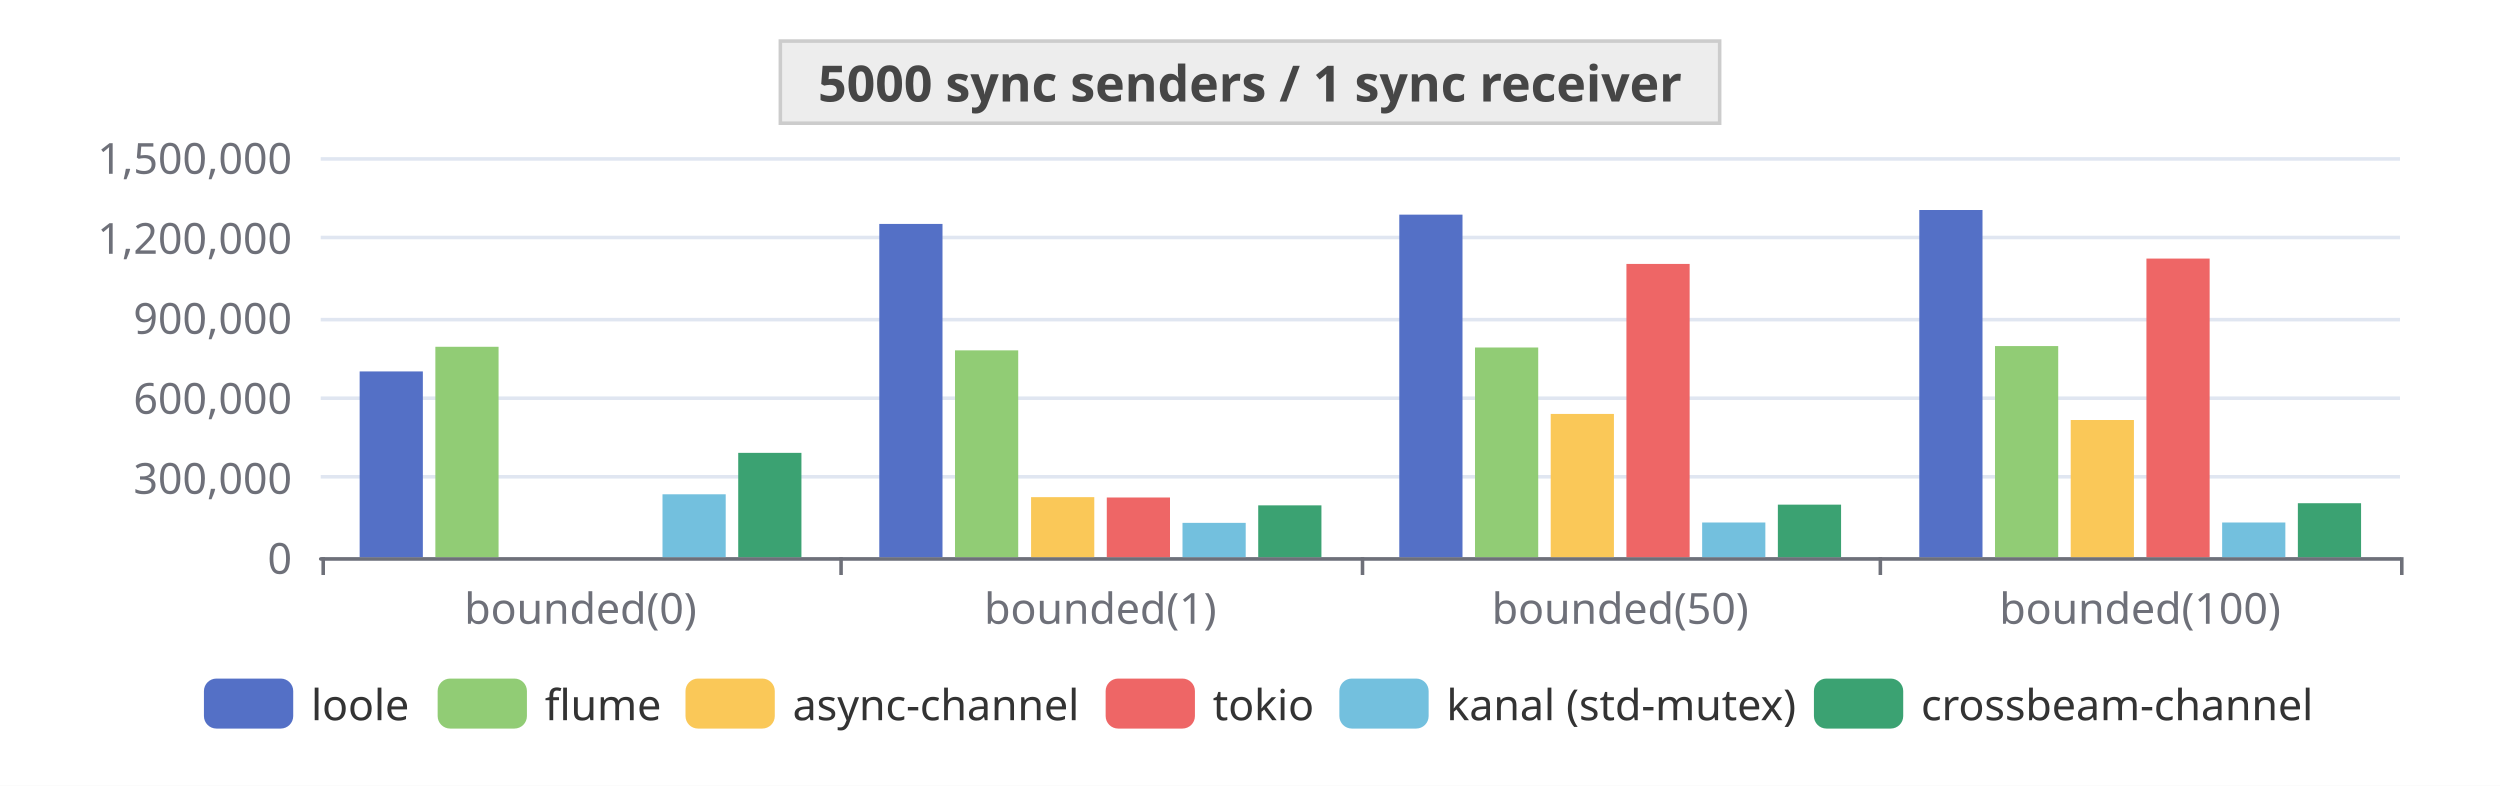
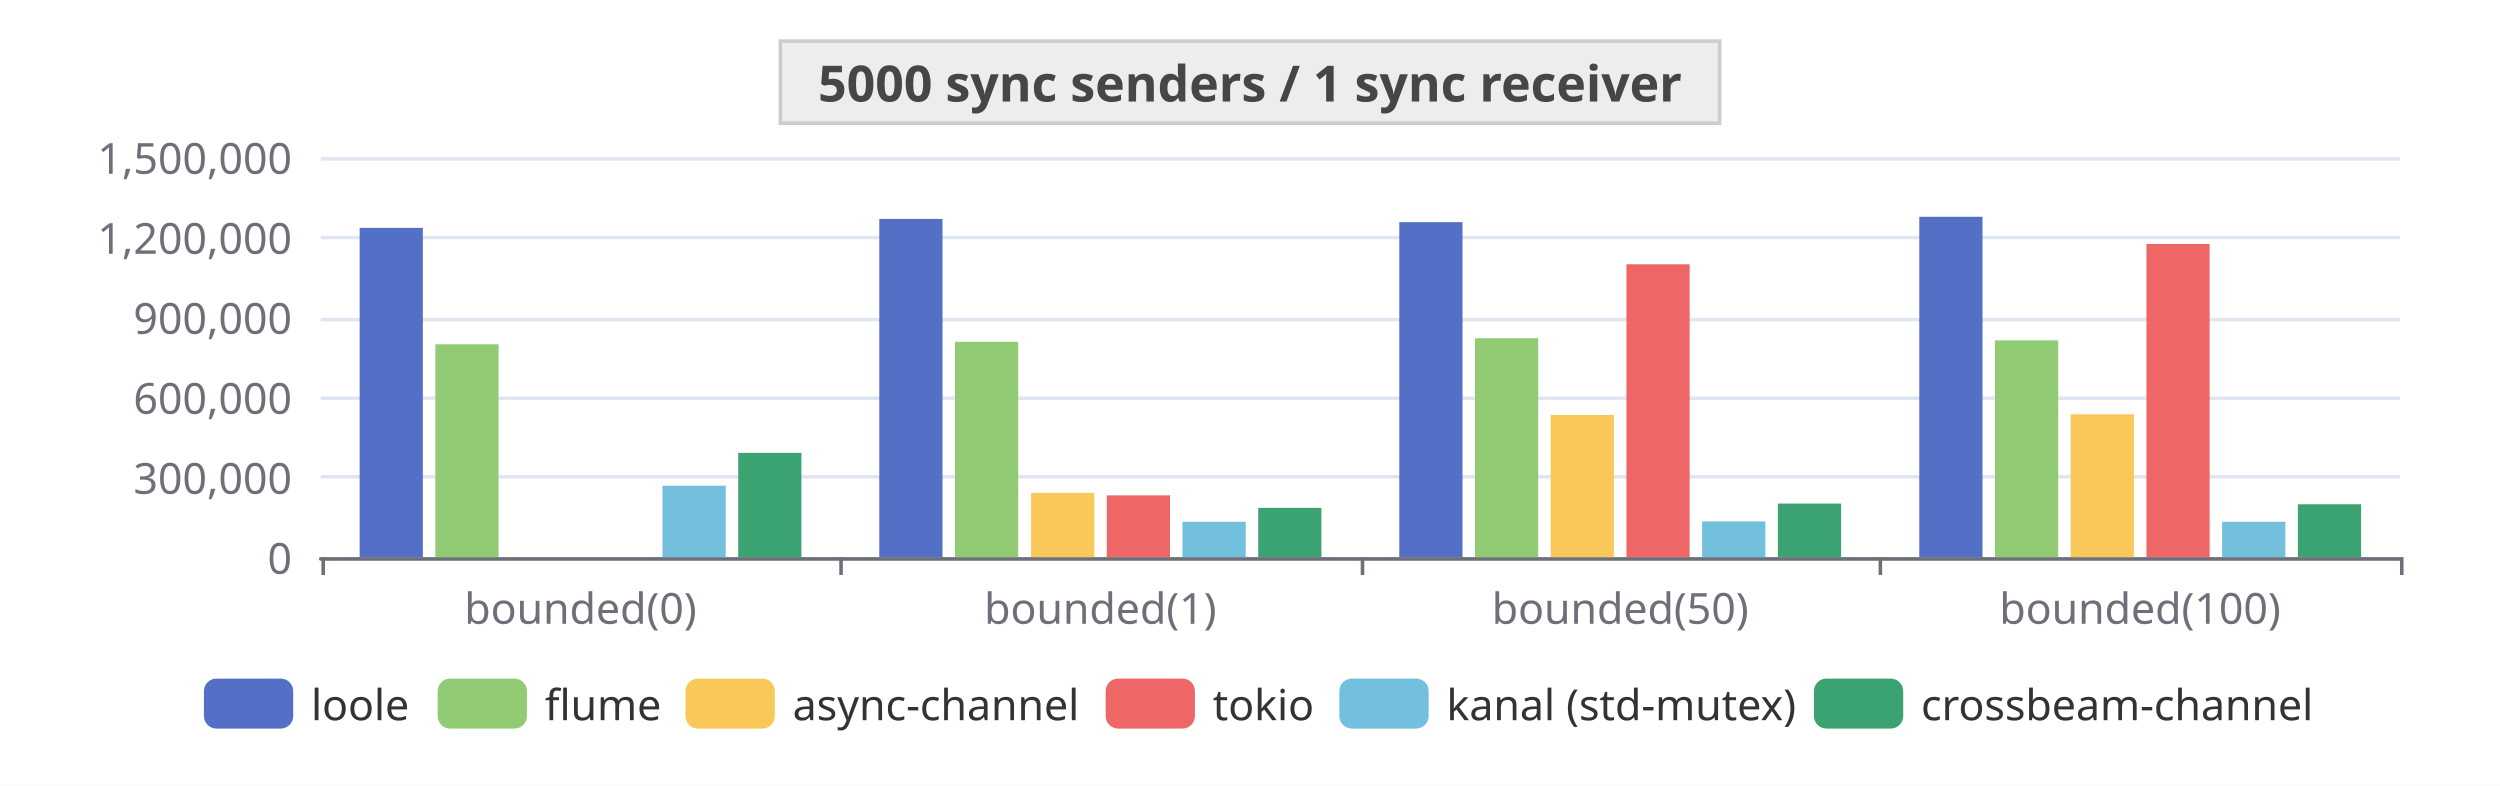
<svg xmlns="http://www.w3.org/2000/svg" width="700" height="220" version="1.1" baseProfile="full" viewBox="0 0 700 220">
  <rect width="700" height="220" x="0" y="0" id="0" fill="white" />
  <path d="M89.8 156.5L672 156.5" fill="none" stroke="#E0E6F1" />
  <path d="M89.8 133.5L672 133.5" fill="none" stroke="#E0E6F1" />
  <path d="M89.8 111.5L672 111.5" fill="none" stroke="#E0E6F1" />
  <path d="M89.8 89.5L672 89.5" fill="none" stroke="#E0E6F1" />
  <path d="M89.8 66.5L672 66.5" fill="none" stroke="#E0E6F1" />
  <path d="M89.8 44.5L672 44.5" fill="none" stroke="#E0E6F1" />
  <path d="M89.8 156.5L672 156.5" fill="none" stroke="#6E7079" stroke-linecap="round" />
  <path d="M90.5 156L90.5 161" fill="none" stroke="#6E7079" />
  <path d="M235.5 156L235.5 161" fill="none" stroke="#6E7079" />
  <path d="M381.5 156L381.5 161" fill="none" stroke="#6E7079" />
  <path d="M526.5 156L526.5 161" fill="none" stroke="#6E7079" />
  <path d="M672.5 156L672.5 161" fill="none" stroke="#6E7079" />
  <text dominant-baseline="central" text-anchor="end" style="font-size:12px;font-family:sans-serif;" transform="translate(81.76 156)" fill="#6E7079">0</text>
  <text dominant-baseline="central" text-anchor="end" style="font-size:12px;font-family:sans-serif;" transform="translate(81.76 133.6)" fill="#6E7079">300,000</text>
  <text dominant-baseline="central" text-anchor="end" style="font-size:12px;font-family:sans-serif;" transform="translate(81.76 111.2)" fill="#6E7079">600,000</text>
  <text dominant-baseline="central" text-anchor="end" style="font-size:12px;font-family:sans-serif;" transform="translate(81.76 88.8)" fill="#6E7079">900,000</text>
  <text dominant-baseline="central" text-anchor="end" style="font-size:12px;font-family:sans-serif;" transform="translate(81.76 66.4)" fill="#6E7079">1,200,000</text>
  <text dominant-baseline="central" text-anchor="end" style="font-size:12px;font-family:sans-serif;" transform="translate(81.76 44)" fill="#6E7079">1,500,000</text>
  <text dominant-baseline="central" text-anchor="middle" style="font-size:12px;font-family:sans-serif;" y="6" transform="translate(162.54 164)" fill="#6E7079">bounded(0)</text>
  <text dominant-baseline="central" text-anchor="middle" style="font-size:12px;font-family:sans-serif;" y="6" transform="translate(308.1 164)" fill="#6E7079">bounded(1)</text>
  <text dominant-baseline="central" text-anchor="middle" style="font-size:12px;font-family:sans-serif;" y="6" transform="translate(453.66 164)" fill="#6E7079">bounded(50)</text>
  <text dominant-baseline="central" text-anchor="middle" style="font-size:12px;font-family:sans-serif;" y="6" transform="translate(599.22 164)" fill="#6E7079">bounded(100)</text>
-   <path d="M100.7 156l17.7 0l0 -52l-17.7 0Z" fill="#5470c6" />
-   <path d="M246.2 156l17.7 0l0 -93.3l-17.7 0Z" fill="#5470c6" />
-   <path d="M391.8 156l17.7 0l0 -95.9l-17.7 0Z" fill="#5470c6" />
-   <path d="M537.4 156l17.7 0l0 -97.2l-17.7 0Z" fill="#5470c6" />
-   <path d="M121.9 156l17.7 0l0 -58.9l-17.7 0Z" fill="#91cc75" />
-   <path d="M267.4 156l17.7 0l0 -57.9l-17.7 0Z" fill="#91cc75" />
-   <path d="M413 156l17.7 0l0 -58.7l-17.7 0Z" fill="#91cc75" />
-   <path d="M558.6 156l17.7 0l0 -59.1l-17.7 0Z" fill="#91cc75" />
+   <path d="M100.7 156l17.7 0l0 -92.2l-17.7 0Z" fill="#5470c6" />
+   <path d="M246.2 156l17.7 0l0 -94.7l-17.7 0Z" fill="#5470c6" />
+   <path d="M391.8 156l17.7 0l0 -93.8l-17.7 0Z" fill="#5470c6" />
+   <path d="M537.4 156l17.7 0l0 -95.3l-17.7 0Z" fill="#5470c6" />
+   <path d="M121.9 156l17.7 0l0 -59.6l-17.7 0Z" fill="#91cc75" />
+   <path d="M267.4 156l17.7 0l0 -60.3l-17.7 0Z" fill="#91cc75" />
+   <path d="M413 156l17.7 0l0 -61.3l-17.7 0Z" fill="#91cc75" />
+   <path d="M558.6 156l17.7 0l0 -60.7l-17.7 0Z" fill="#91cc75" />
  <path d="M143.1 156l17.7 0l0 0l-17.7 0Z" fill="#fac858" />
-   <path d="M288.7 156l17.7 0l0 -16.8l-17.7 0Z" fill="#fac858" />
-   <path d="M434.2 156l17.7 0l0 -40.1l-17.7 0Z" fill="#fac858" />
-   <path d="M579.8 156l17.7 0l0 -38.4l-17.7 0Z" fill="#fac858" />
+   <path d="M288.7 156l17.7 0l0 -18l-17.7 0Z" fill="#fac858" />
+   <path d="M434.2 156l17.7 0l0 -39.8l-17.7 0Z" fill="#fac858" />
+   <path d="M579.8 156l17.7 0l0 -40l-17.7 0Z" fill="#fac858" />
  <path d="M164.3 156l17.7 0l0 0l-17.7 0Z" fill="#ee6666" />
-   <path d="M309.9 156l17.7 0l0 -16.7l-17.7 0Z" fill="#ee6666" />
-   <path d="M455.4 156l17.7 0l0 -82.1l-17.7 0Z" fill="#ee6666" />
-   <path d="M601 156l17.7 0l0 -83.6l-17.7 0Z" fill="#ee6666" />
-   <path d="M185.5 156l17.7 0l0 -17.6l-17.7 0Z" fill="#73c0de" />
-   <path d="M331.1 156l17.7 0l0 -9.6l-17.7 0Z" fill="#73c0de" />
-   <path d="M476.6 156l17.7 0l0 -9.7l-17.7 0Z" fill="#73c0de" />
-   <path d="M622.2 156l17.7 0l0 -9.7l-17.7 0Z" fill="#73c0de" />
+   <path d="M309.9 156l17.7 0l0 -17.3l-17.7 0Z" fill="#ee6666" />
+   <path d="M455.4 156l17.7 0l0 -82l-17.7 0Z" fill="#ee6666" />
+   <path d="M601 156l17.7 0l0 -87.7l-17.7 0Z" fill="#ee6666" />
+   <path d="M185.5 156l17.7 0l0 -20l-17.7 0Z" fill="#73c0de" />
+   <path d="M331.1 156l17.7 0l0 -9.9l-17.7 0Z" fill="#73c0de" />
+   <path d="M476.6 156l17.7 0l0 -10l-17.7 0Z" fill="#73c0de" />
+   <path d="M622.2 156l17.7 0l0 -9.9l-17.7 0Z" fill="#73c0de" />
  <path d="M206.7 156l17.7 0l0 -29.2l-17.7 0Z" fill="#3ba272" />
-   <path d="M352.3 156l17.7 0l0 -14.5l-17.7 0Z" fill="#3ba272" />
-   <path d="M497.8 156l17.7 0l0 -14.7l-17.7 0Z" fill="#3ba272" />
-   <path d="M643.4 156l17.7 0l0 -15.1l-17.7 0Z" fill="#3ba272" />
+   <path d="M352.3 156l17.7 0l0 -13.8l-17.7 0Z" fill="#3ba272" />
+   <path d="M497.8 156l17.7 0l0 -15l-17.7 0Z" fill="#3ba272" />
+   <path d="M643.4 156l17.7 0l0 -14.8l-17.7 0Z" fill="#3ba272" />
  <path d="M-5 -5l595.8 0l0 24l-595.8 0Z" transform="translate(57.1 190)" fill="rgb(0,0,0)" fill-opacity="0" stroke="#ccc" stroke-width="0" />
  <path d="M3.5 0L21.5 0A3.5 3.5 0 0 1 25 3.5L25 10.5A3.5 3.5 0 0 1 21.5 14L3.5 14A3.5 3.5 0 0 1 0 10.5L0 3.5A3.5 3.5 0 0 1 3.5 0" transform="translate(57.1 190)" fill="#5470c6" />
  <text dominant-baseline="central" text-anchor="start" style="font-size:12px;font-family:sans-serif;" x="30" y="7" transform="translate(57.1 190)" fill="#333">loole</text>
  <path d="M3.5 0L21.5 0A3.5 3.5 0 0 1 25 3.5L25 10.5A3.5 3.5 0 0 1 21.5 14L3.5 14A3.5 3.5 0 0 1 0 10.5L0 3.5A3.5 3.5 0 0 1 3.5 0" transform="translate(122.54 190)" fill="#91cc75" />
  <text dominant-baseline="central" text-anchor="start" style="font-size:12px;font-family:sans-serif;" x="30" y="7" transform="translate(122.54 190)" fill="#333">flume</text>
  <path d="M3.5 0L21.5 0A3.5 3.5 0 0 1 25 3.5L25 10.5A3.5 3.5 0 0 1 21.5 14L3.5 14A3.5 3.5 0 0 1 0 10.5L0 3.5A3.5 3.5 0 0 1 3.5 0" transform="translate(191.94 190)" fill="#fac858" />
  <text dominant-baseline="central" text-anchor="start" style="font-size:12px;font-family:sans-serif;" x="30" y="7" transform="translate(191.94 190)" fill="#333">async-channel</text>
  <path d="M3.5 0L21.5 0A3.5 3.5 0 0 1 25 3.5L25 10.5A3.5 3.5 0 0 1 21.5 14L3.5 14A3.5 3.5 0 0 1 0 10.5L0 3.5A3.5 3.5 0 0 1 3.5 0" transform="translate(309.58 190)" fill="#ee6666" />
  <text dominant-baseline="central" text-anchor="start" style="font-size:12px;font-family:sans-serif;" x="30" y="7" transform="translate(309.58 190)" fill="#333">tokio</text>
  <path d="M3.5 0L21.5 0A3.5 3.5 0 0 1 25 3.5L25 10.5A3.5 3.5 0 0 1 21.5 14L3.5 14A3.5 3.5 0 0 1 0 10.5L0 3.5A3.5 3.5 0 0 1 3.5 0" transform="translate(375.02 190)" fill="#73c0de" />
  <text dominant-baseline="central" text-anchor="start" style="font-size:12px;font-family:sans-serif;" xml:space="preserve" x="30" y="7" transform="translate(375.02 190)" fill="#333">kanal (std-mutex)</text>
  <path d="M3.5 0L21.5 0A3.5 3.5 0 0 1 25 3.5L25 10.5A3.5 3.5 0 0 1 21.5 14L3.5 14A3.5 3.5 0 0 1 0 10.5L0 3.5A3.5 3.5 0 0 1 3.5 0" transform="translate(507.9 190)" fill="#3ba272" />
  <text dominant-baseline="central" text-anchor="start" style="font-size:12px;font-family:sans-serif;" x="30" y="7" transform="translate(507.9 190)" fill="#333">crossbeam-channel</text>
  <path d="M-131.5 -4.5l263 0l0 23l-263 0Z" transform="translate(350 16)" fill="#ddd8" stroke="#ccc" />
  <text dominant-baseline="central" text-anchor="middle" style="font-size:14px;font-family:sans-serif;font-weight:bold;" xml:space="preserve" y="7" transform="translate(350 16)" fill="#464646">5000 sync senders / 1 sync receiver</text>
</svg>
